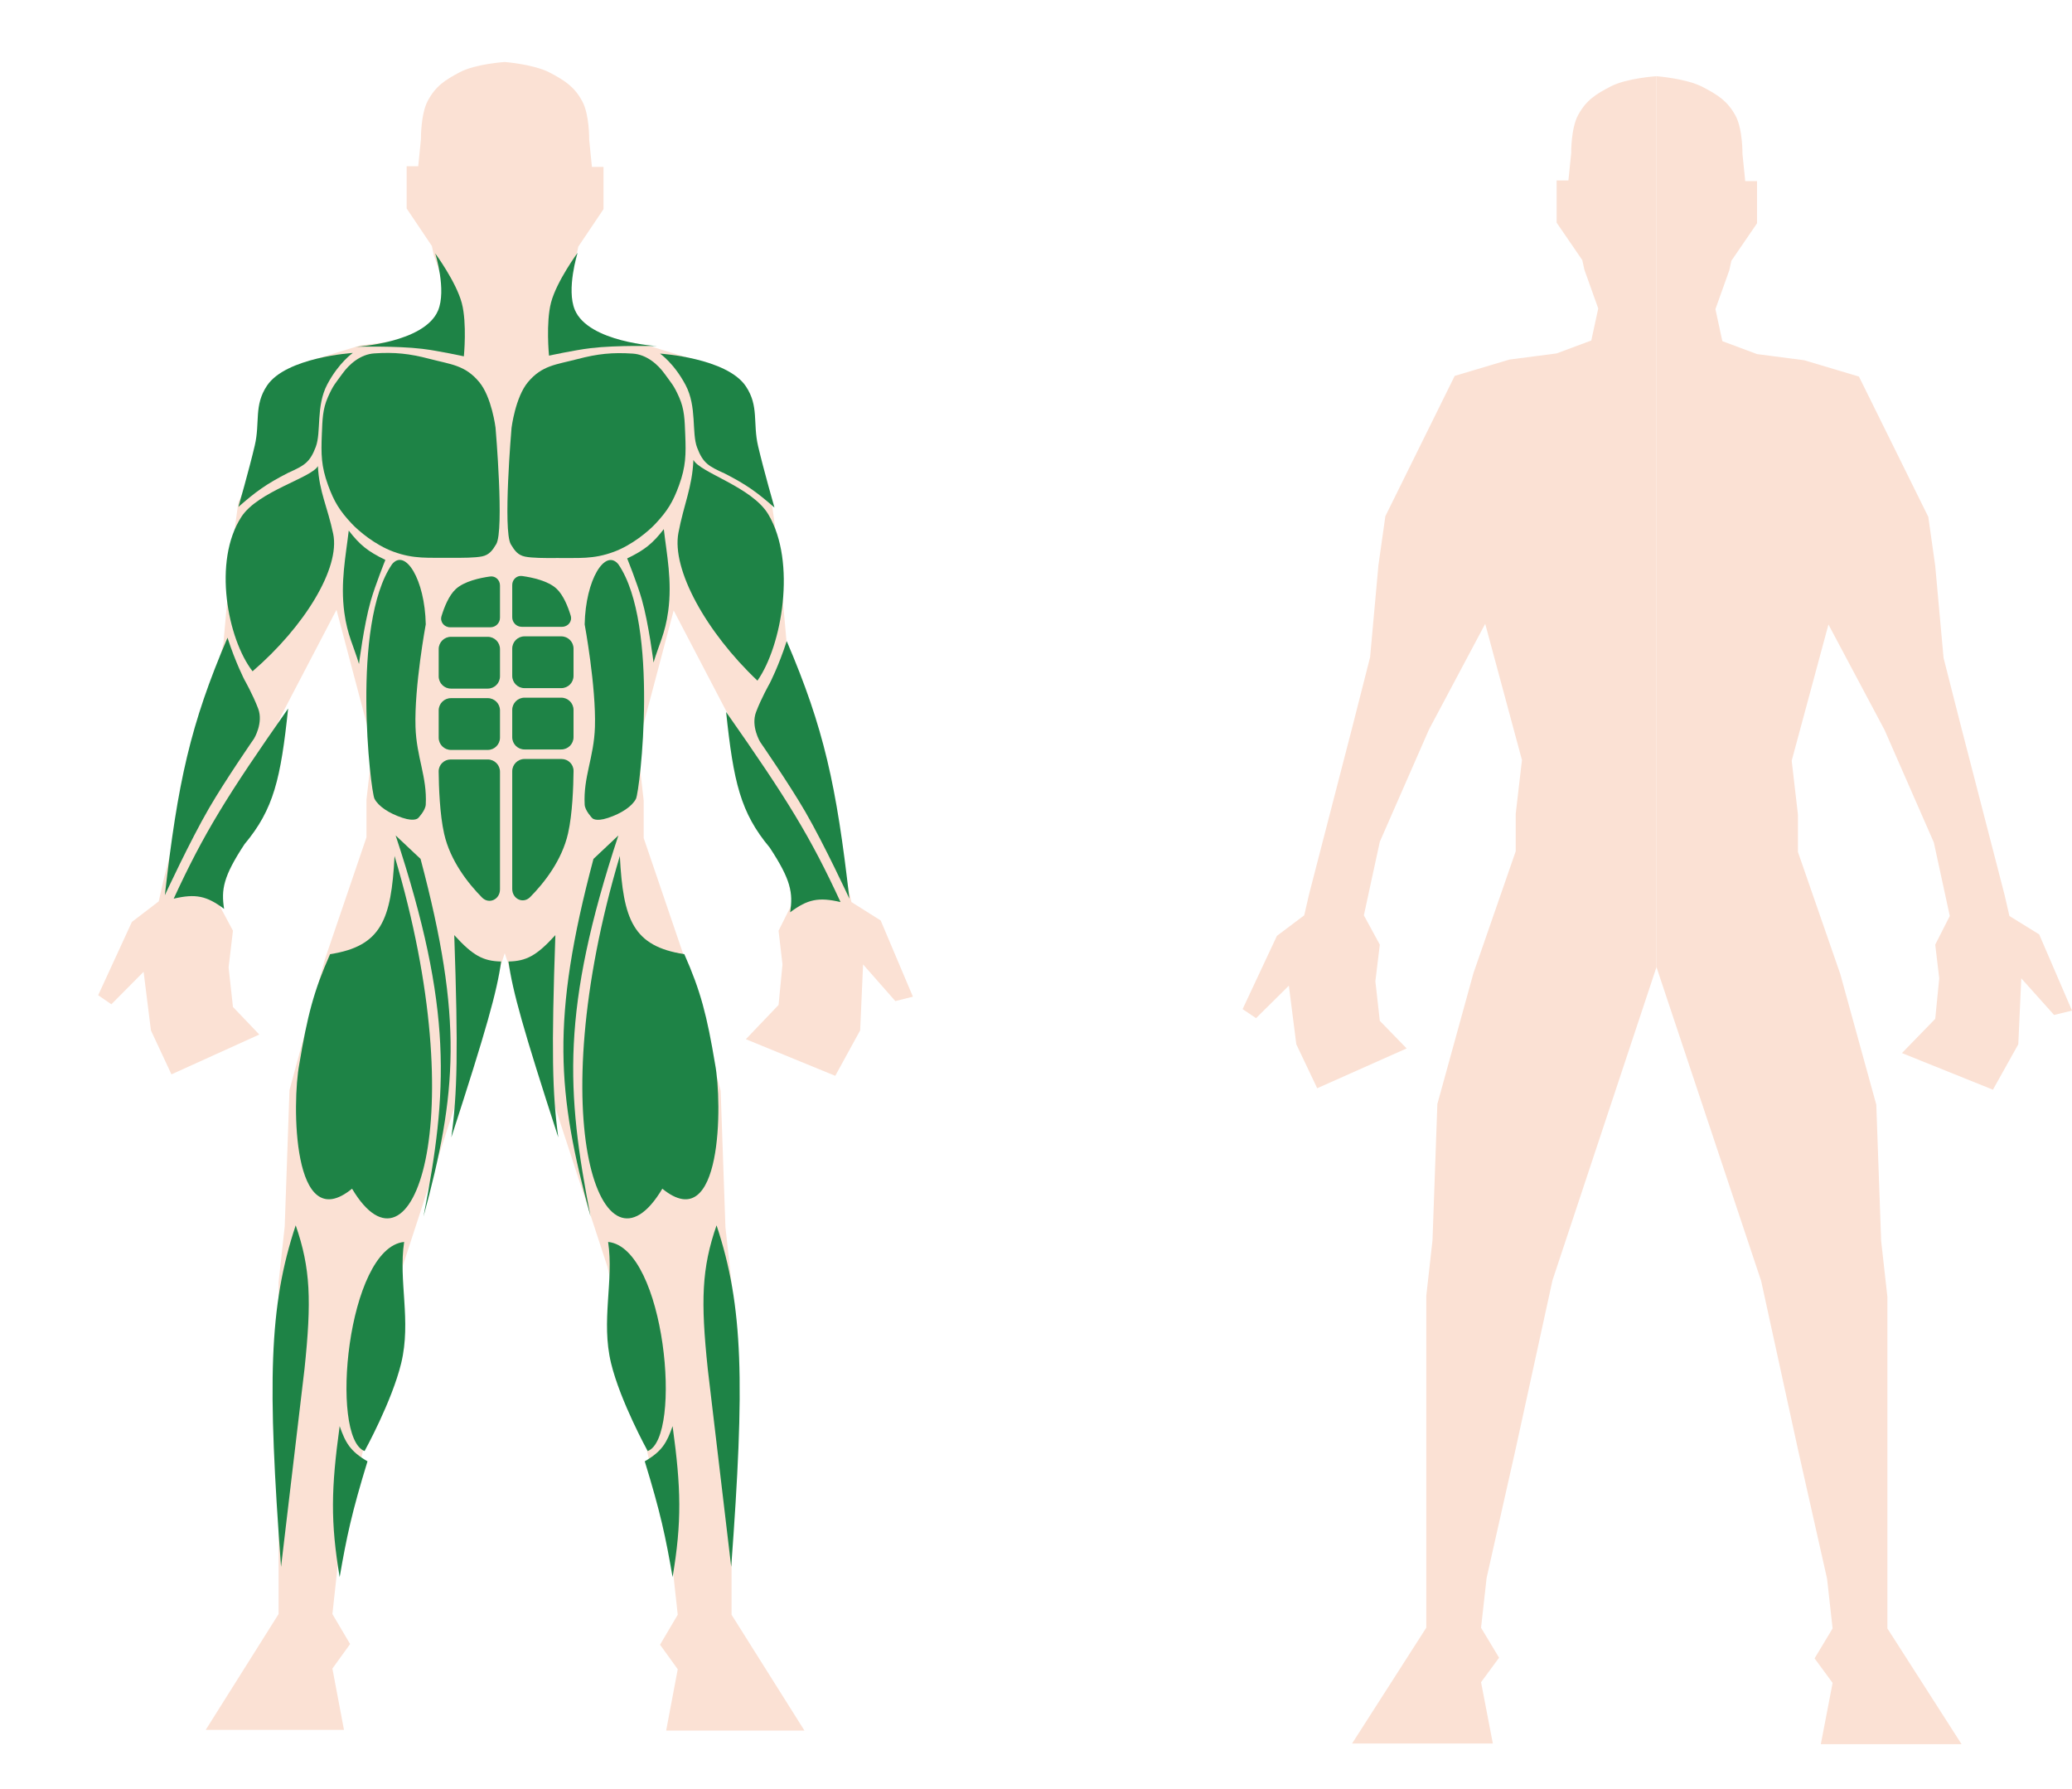
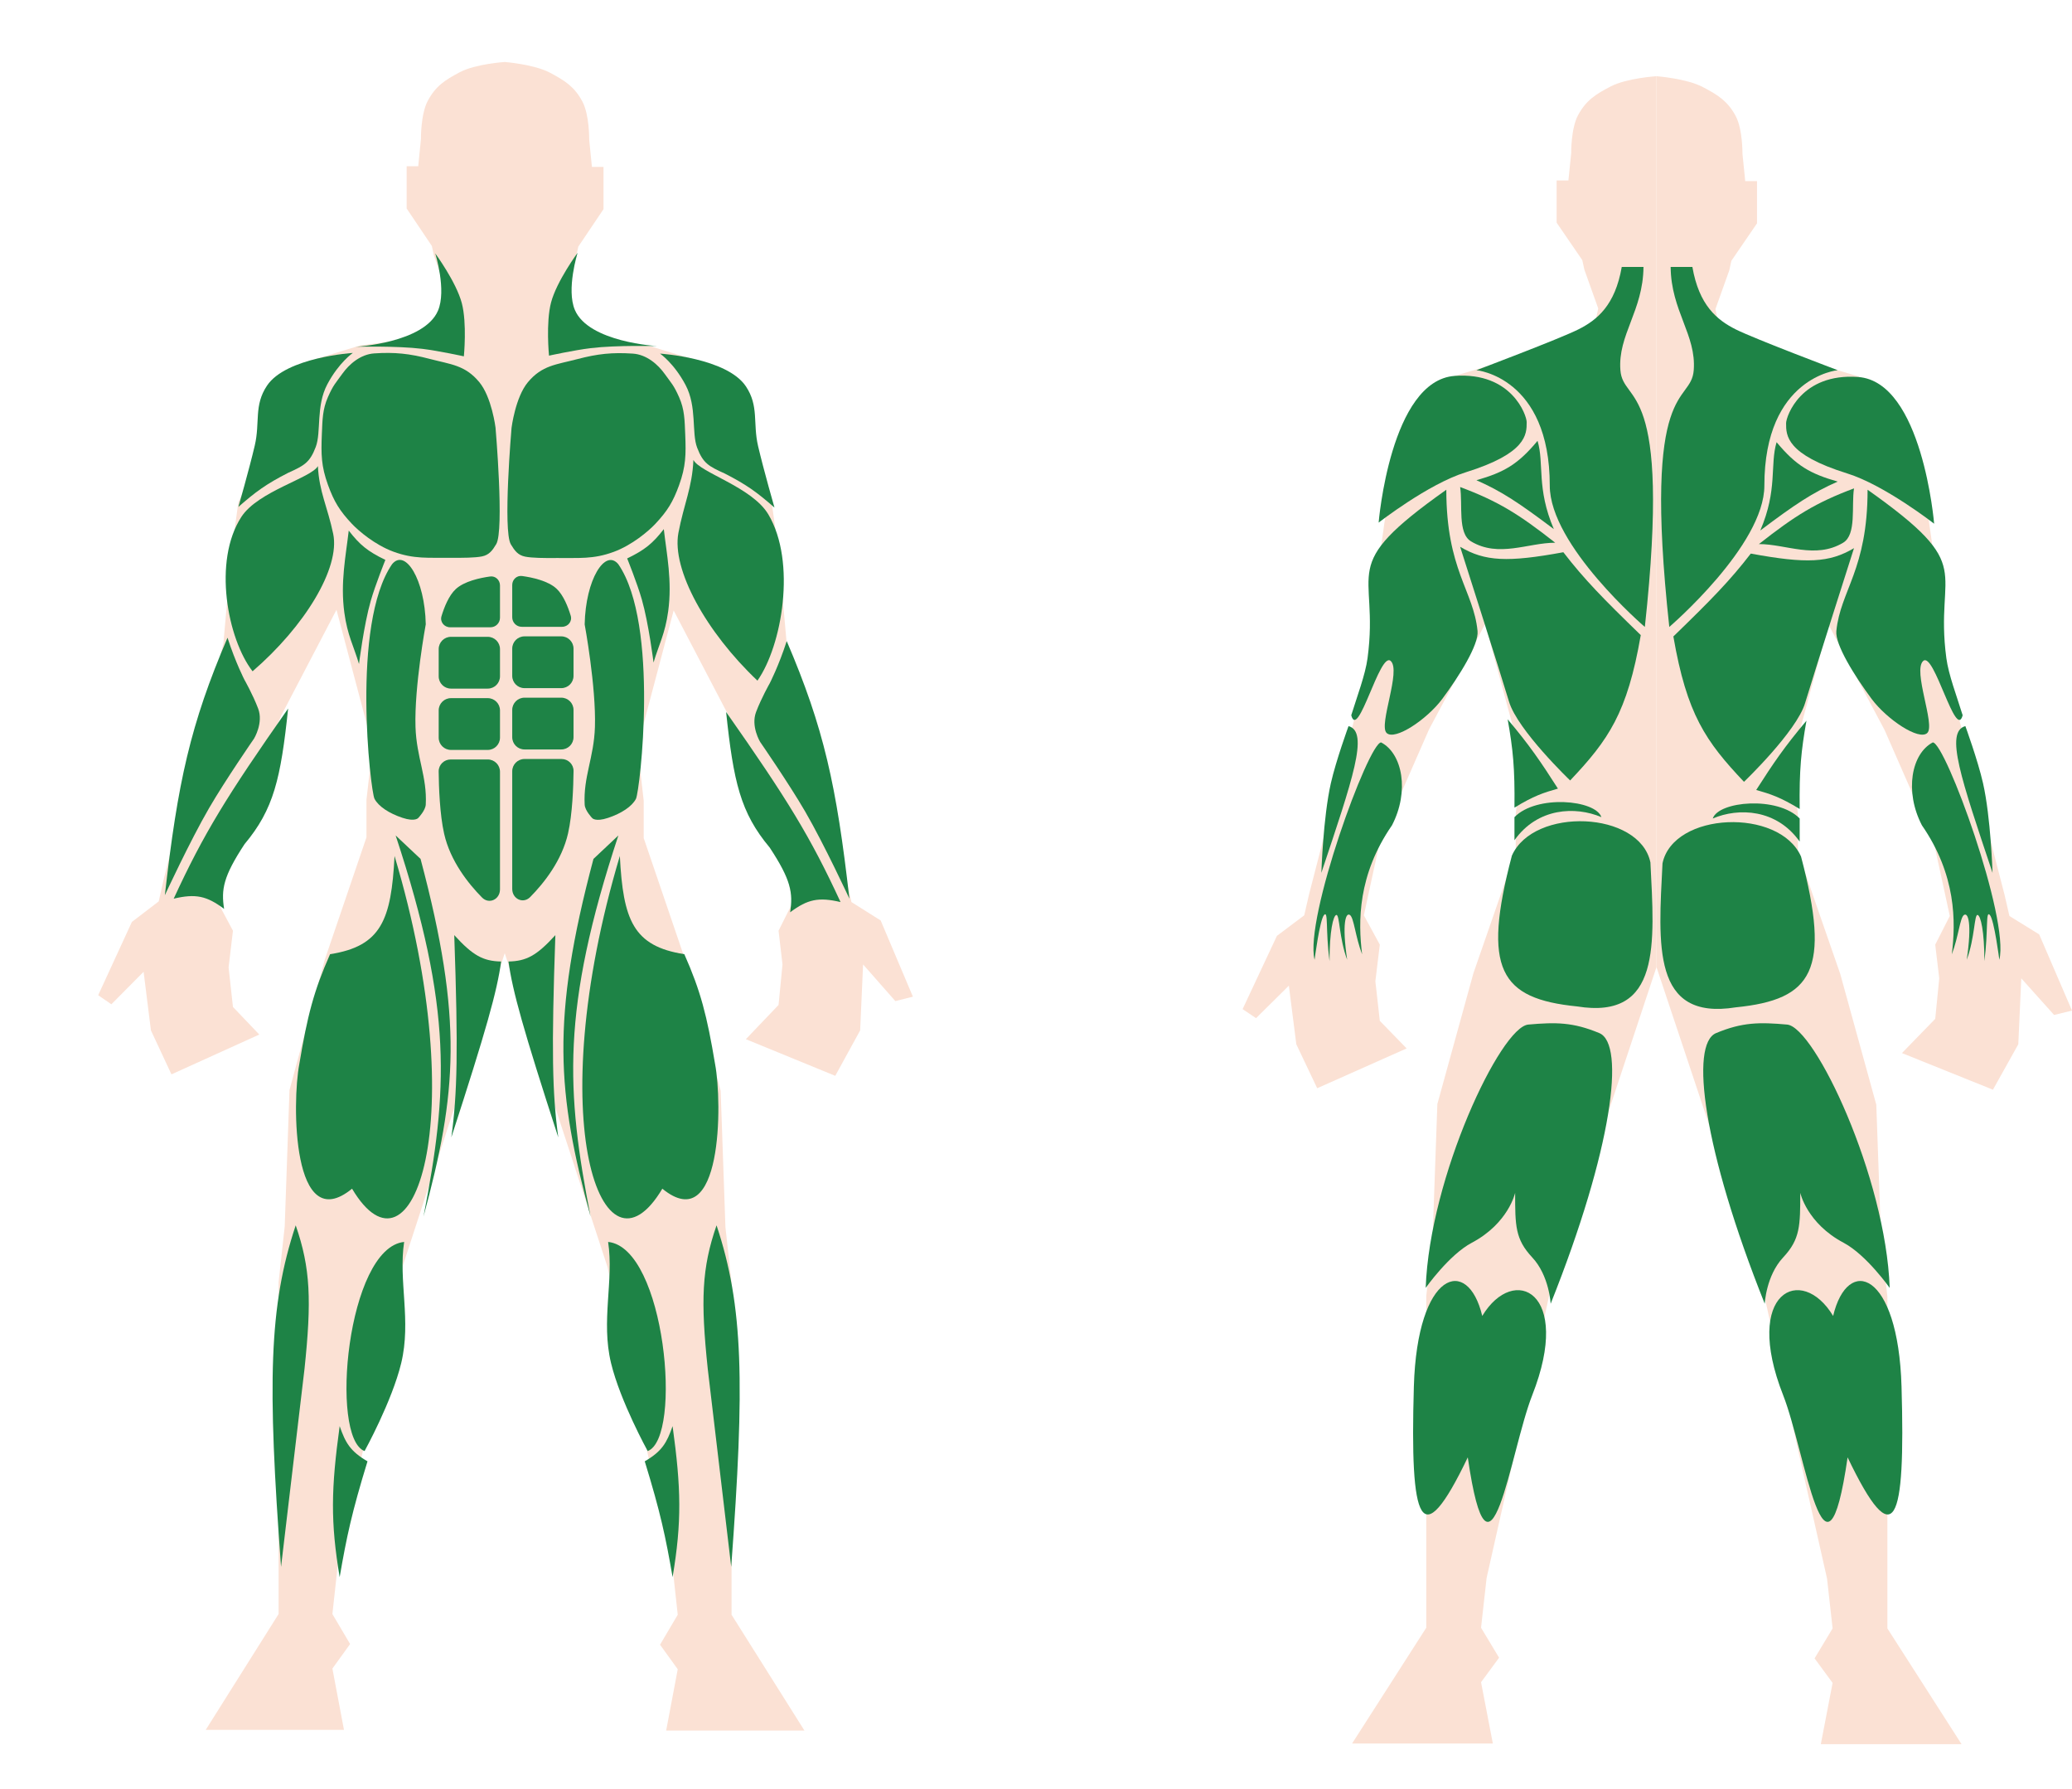
- <svg xmlns="http://www.w3.org/2000/svg" width="707" height="610" viewBox="0 0 707 610" fill="none">
-   <path d="M187.795 24.869C182.288 21.91 172.223 21.15 172.223 21.15V325.156L207.319 432.301L219.637 489.709L229.399 533.869L231.258 550.835L225.215 561.062L231.258 569.429L227.307 590.347H274.488L249.619 550.835V437.647L247.527 418.588L245.9 372.104L233.815 327.48L219.637 285.877V273.093L217.545 254.732L229.863 208.248L248.689 244.273L265.191 282.623L270.537 307.724L265.656 317.5L267 329L265.656 342.82L254.5 354.5L285 367L293.5 351.5L294.5 329L305.5 341.5L311.5 340L300.5 314L290.525 307.724L288.898 300.519L274.256 242.879L268.445 219.637L265.656 188.26L263.332 171.526L240.09 123.647L221.729 118.069L205.924 115.978L194.303 111.562L191.979 100.638L196.627 87.39L197.325 84.136L205.924 71.353V56.943H201.973L201.043 47.646C201.043 47.646 201.156 39.183 198.719 34.63C196.02 29.586 192.835 27.577 187.795 24.869Z" fill="#FBE1D4" />
-   <path d="M156.884 24.636C162.317 21.769 172.223 21.15 172.223 21.15V325.156L137.36 432.069L125.042 489.477L115.28 533.636L113.421 550.603L119.464 560.83L113.421 569.197L117.372 590.114H70.191L95.06 550.603V437.414L97.152 418.356L98.779 371.872L110.864 327.247L125.042 285.644V272.861L127.134 254.5L114.816 208.016L95.99 244.041L79.488 282.39L74.142 307.492L79.488 317.5L78 330L79.488 343.5L88.477 352.913L58.5 366.5L51.5 351.5L49 331.5L38 342.587L33.5 339.5L45 314.5L54.154 307.492L55.781 300.287L70.423 242.646L76.234 219.404L79.023 188.028L81.347 171.294L104.589 123.415L122.95 117.837L138.755 115.745L150.376 111.329L152.7 100.405L148.052 87.157L147.354 83.904L138.755 71.121V56.71H142.706L143.636 47.414C143.636 47.414 143.523 38.95 145.96 34.398C148.66 29.354 151.824 27.307 156.884 24.636Z" fill="#FBE1D4" />
-   <path d="M581.071 29.717C575.464 26.759 565.218 26 565.218 26V329.9L600.945 437.009L613.485 494.397L623.422 538.541L625.315 555.502L619.163 565.725L625.315 574.089L621.293 595H669.322L644.006 555.502V442.353L641.877 423.301L640.221 376.833L627.917 332.224L613.485 290.635V277.856L611.355 259.501L623.895 213.034L643.06 249.046L659.858 287.382L665.3 312.475L660.332 322.247L661.7 333.743L660.332 347.558L648.975 359.235L680.023 371.73L688.676 356.236L689.694 333.743L700.892 346.239L707 344.74L695.802 318.749L685.648 312.475L683.992 305.272L669.086 247.652L663.171 224.418L660.332 193.052L657.966 176.324L634.306 128.462L615.614 122.886L599.525 120.795L587.695 116.38L585.329 105.46L590.061 92.217L590.771 88.964L599.525 76.185V61.78H595.503L594.557 52.487C594.557 52.487 594.671 44.026 592.191 39.476C589.443 34.433 586.201 32.424 581.071 29.717Z" fill="#FBE1D4" />
-   <path d="M549.603 29.485C555.134 26.619 565.218 26 565.218 26V329.9L529.728 436.777L517.188 494.165L507.251 538.309L505.358 555.27L511.51 565.493L505.358 573.857L509.381 594.768H461.351L486.667 555.27V442.12L488.796 423.069L490.453 376.601L502.756 331.991L517.188 290.403V277.624L519.318 259.269L506.778 212.801L487.613 248.814L470.815 287.15L465.373 312.243L470.815 322.247L469.3 334.743L470.815 348.238L479.966 357.648L449.45 371.23L442.324 356.236L439.779 336.243L428.581 347.326L424 344.24L435.707 319.248L445.025 312.243L446.682 305.04L461.587 247.42L467.502 224.186L470.342 192.82L472.708 176.091L496.368 128.229L515.059 122.653L531.148 120.562L542.978 116.148L545.344 105.228L540.612 91.984L539.902 88.732L531.148 75.953V61.548H535.17L536.116 52.254C536.116 52.254 536.002 43.794 538.482 39.243C541.231 34.201 544.452 32.154 549.603 29.485Z" fill="#FBE1D4" />
-   <path d="M219 204.5C221.349 212.711 223 226 223 226C224.833 219.833 226.952 216.21 228 208.5C229.4 198.2 227.5 189.167 226.5 180.5C222.724 185.386 220.01 187.593 214 190.5C214 190.5 217.403 198.918 219 204.5Z" fill="#1E8346" />
-   <path d="M126.497 205C124.147 213.211 122.497 226.5 122.497 226.5C120.663 220.333 118.544 216.71 117.497 209C116.097 198.7 117.997 189.667 118.997 181C122.772 185.886 125.486 188.093 131.497 191C131.497 191 128.094 199.418 126.497 205Z" fill="#1E8346" />
-   <path d="M233.5 325.5C216.017 322.781 212.62 313.792 211.5 292C184.5 382.5 205.5 440 226 405.5C246.502 422.264 246.5 376 244 363C241.24 346.507 239.094 338.087 233.5 325.5Z" fill="#1E8346" />
-   <path d="M112.627 325.5C130.11 322.781 133.507 313.792 134.627 292C161.627 382.5 140.627 440 120.127 405.5C99.625 422.264 99.627 376 102.127 363C104.887 346.507 107.033 338.087 112.627 325.5Z" fill="#1E8346" />
-   <path d="M202.5 293L211 285C191.405 344.305 193.193 372.273 201.5 415C190.076 372.966 187.913 347.823 202.5 293Z" fill="#1E8346" />
-   <path d="M143.5 293L135 285C154.595 344.305 152.807 372.273 144.5 415C155.924 372.966 158.087 347.823 143.5 293Z" fill="#1E8346" />
-   <path d="M189.5 319C183.147 325.977 179.646 327.871 173.5 328C174.891 338.149 178.586 351.321 190.5 388C188.44 372.927 188.135 358.429 189.5 319Z" fill="#1E8346" />
-   <path d="M155 319C161.353 325.977 164.854 327.871 171 328C169.609 338.149 165.914 351.321 154 388C156.06 372.927 156.365 358.429 155 319Z" fill="#1E8346" />
-   <path d="M244.5 418C253.69 445.607 254.159 471.84 249.5 534.5L241.5 467C239.052 443.69 239.422 432.627 244.5 418Z" fill="#1E8346" />
-   <path d="M221 495C233 490.5 227 425.66 207.5 423.66C209.5 437 205 450.5 208.5 465C211.648 478.042 221 495 221 495Z" fill="#1E8346" />
-   <path d="M220 498.5C225.372 515.985 227.11 524.209 229.5 538C232.669 519.143 232.423 507.77 229.5 486.5C227.515 492.179 225.902 495.075 220 498.5Z" fill="#1E8346" />
-   <path d="M100.899 418C91.71 445.607 91.241 471.84 95.899 534.5L103.899 467C106.347 443.69 105.977 432.627 100.899 418Z" fill="#1E8346" />
-   <path d="M124.399 495C112.399 490.5 118.399 425.66 137.899 423.66C135.899 437 140.399 450.5 136.899 465C133.751 478.042 124.399 495 124.399 495Z" fill="#1E8346" />
-   <path d="M125.399 498.5C120.027 515.985 118.289 524.209 115.899 538C112.731 519.143 112.976 507.77 115.899 486.5C117.885 492.179 119.497 495.075 125.399 498.5Z" fill="#1E8346" />
-   <path d="M174.78 221.264C174.78 218.953 176.653 217.08 178.964 217.08H191.514C193.825 217.08 195.698 218.953 195.698 221.264V230.561C195.698 232.871 193.825 234.744 191.514 234.744H178.964C176.653 234.744 174.78 232.871 174.78 230.561V221.264Z" fill="#1E8346" />
-   <path d="M174.78 242.182C174.78 239.871 176.653 237.998 178.964 237.998H191.514C193.825 237.998 195.698 239.871 195.698 242.182V251.478C195.698 253.789 193.825 255.662 191.514 255.662H178.964C176.653 255.662 174.78 253.789 174.78 251.478V242.182Z" fill="#1E8346" />
-   <path d="M174.78 263.099C174.78 260.789 176.653 258.916 178.964 258.916H191.602C193.878 258.916 195.729 260.732 195.706 263.007C195.652 268.313 195.328 277.666 193.838 284.25C191.736 293.54 185.646 301.213 180.91 306.012C178.51 308.444 174.78 306.657 174.78 303.24V263.099Z" fill="#1E8346" />
-   <path d="M174.78 199.557C174.78 197.706 176.32 196.242 178.154 196.496C181.651 196.98 187.002 198.133 189.887 200.811C192.254 203.007 193.83 207.034 194.736 210.029C195.326 211.98 193.814 213.826 191.777 213.826H178.034C176.237 213.826 174.78 212.37 174.78 210.573V199.557Z" fill="#1E8346" />
-   <path d="M170.605 221.424C170.605 219.113 168.732 217.24 166.421 217.24H153.871C151.56 217.24 149.687 219.113 149.687 221.424V230.721C149.687 233.031 151.56 234.904 153.871 234.904H166.421C168.732 234.904 170.605 233.031 170.605 230.721V221.424Z" fill="#1E8346" />
-   <path d="M170.605 242.342C170.605 240.031 168.732 238.158 166.421 238.158H153.871C151.56 238.158 149.687 240.031 149.687 242.342V251.638C149.687 253.949 151.56 255.822 153.871 255.822H166.421C168.732 255.822 170.605 253.949 170.605 251.638V242.342Z" fill="#1E8346" />
-   <path d="M170.605 263.259C170.605 260.949 168.732 259.076 166.421 259.076H153.783C151.507 259.076 149.655 260.891 149.679 263.167C149.733 268.473 150.056 277.826 151.546 284.41C153.649 293.7 159.739 301.372 164.475 306.172C166.875 308.604 170.605 306.817 170.605 303.4V263.259Z" fill="#1E8346" />
-   <path d="M170.605 199.717C170.605 197.866 169.064 196.402 167.231 196.656C163.734 197.14 158.383 198.292 155.497 200.971C153.131 203.167 151.555 207.194 150.649 210.189C150.059 212.139 151.57 213.986 153.608 213.986H167.351C169.148 213.986 170.605 212.529 170.605 210.732V199.717Z" fill="#1E8346" />
-   <path d="M233.919 131.317C229.968 123.88 225.215 120.626 225.215 120.626C225.215 120.626 248.007 122.088 254.5 131.782C259.037 138.556 256.82 144.298 258.684 152.235C260.616 160.466 264.262 173.153 264.262 173.153C258.393 168.009 254.801 165.366 247.295 161.532C241.805 159.054 239.894 158.042 237.87 152.7C235.932 147.587 237.87 138.755 233.919 131.317Z" fill="#1E8346" />
-   <path d="M262.17 175.477C271.829 191.735 266.818 220.334 258.451 232.188C241.019 215.686 229.113 194.293 231.49 181.752C233.341 171.991 236.211 166.25 236.603 156.884C238.778 161.226 256.606 166.114 262.17 175.477Z" fill="#1E8346" />
-   <path d="M82.387 176.284C72.53 191.397 77.643 217.981 86.181 229C103.968 213.66 116.118 193.774 113.692 182.117C111.803 173.043 108.875 167.706 108.474 159C106.255 163.037 88.063 167.58 82.387 176.284Z" fill="#1E8346" />
-   <path d="M111.69 131.085C115.641 123.647 120.394 120.394 120.394 120.394C120.394 120.394 97.601 121.855 91.109 131.55C86.572 138.324 88.789 144.066 86.925 152.003C84.993 160.233 81.347 172.92 81.347 172.92C87.216 167.777 90.807 165.134 98.314 161.299C103.804 158.821 105.714 157.809 107.739 152.468C109.677 147.354 107.739 138.522 111.69 131.085Z" fill="#1E8346" />
-   <path d="M262.635 233.117C262.635 233.117 265.656 227.307 268.445 218.707C281.121 248.305 285.431 267.946 289.828 306.562C289.828 306.562 281.268 288.078 274.721 276.812C269.18 267.278 259.381 253.105 259.381 253.105C259.381 253.105 256.127 247.76 257.987 242.879C259.846 237.998 262.635 233.117 262.635 233.117Z" fill="#1E8346" />
-   <path d="M269.607 311.21C275.557 306.771 279.305 305.959 286.807 307.724C276.513 285.436 268.711 272.743 247.76 242.879C250.28 266.781 252.657 277.214 262.635 289.131C269.907 300.177 270.634 304.585 269.607 311.21Z" fill="#1E8346" />
-   <path d="M83.439 231.955C83.439 231.955 80.417 226.145 77.628 217.545C64.953 247.143 60.643 266.783 56.246 305.4C56.246 305.4 64.806 286.916 71.353 275.65C76.894 266.116 86.693 251.943 86.693 251.943C86.693 251.943 89.947 246.598 88.087 241.717C86.228 236.836 83.439 231.955 83.439 231.955Z" fill="#1E8346" />
-   <path d="M76.466 310.048C70.517 305.609 66.769 304.797 59.267 306.562C69.561 284.273 77.363 271.58 98.314 241.717C95.794 265.619 93.417 276.052 83.439 287.968C76.167 299.015 75.44 303.423 76.466 310.048Z" fill="#1E8346" />
-   <path d="M179.196 189.887C176.734 189.395 175.607 187.856 174.315 185.703C171.526 181.055 174.547 145.96 174.547 145.96C174.547 145.96 175.833 135.525 180.126 130.387C184.979 124.58 189.772 124.407 197.092 122.485C203.909 120.695 208.946 120.161 215.918 120.626C220.671 120.943 224.518 124.345 226.842 127.599C229.166 130.852 229.864 131.317 231.723 135.501C233.582 139.684 233.607 143.23 233.815 148.284C234.093 155.044 234.028 159.122 231.723 165.483C229.655 171.191 227.747 174.308 223.588 178.731C221.264 181.203 215.67 185.953 209.411 188.26C202.402 190.843 197.555 190.279 189.887 190.352C185.708 190.392 181.52 190.352 179.196 189.887Z" fill="#1E8346" />
-   <path d="M164.436 189.814C166.898 189.321 168.025 187.783 169.317 185.63C172.106 180.982 169.085 145.886 169.085 145.886C169.085 145.886 167.8 135.452 163.506 130.314C158.653 124.507 153.86 124.334 146.54 122.412C139.723 120.622 134.687 120.088 127.714 120.553C122.961 120.869 119.114 124.271 116.79 127.525C114.466 130.779 113.769 131.244 111.909 135.427C110.05 139.611 110.026 143.156 109.817 148.211C109.539 154.971 109.604 159.048 111.909 165.41C113.978 171.118 115.885 174.235 120.044 178.658C122.368 181.13 127.962 185.88 134.222 188.187C141.231 190.77 146.077 190.206 153.745 190.279C157.924 190.318 162.112 190.279 164.436 189.814Z" fill="#1E8346" />
-   <path d="M196.163 105.751C193.165 98.731 197.092 86.228 197.092 86.228C197.092 86.228 189.943 95.93 188.028 103.194C186.221 110.045 187.331 121.323 187.331 121.323C187.331 121.323 195.923 119.447 201.508 118.767C210.342 117.691 224.285 118.069 224.285 118.069C224.285 118.069 200.871 116.778 196.163 105.751Z" fill="#1E8346" />
-   <path d="M149.446 105.983C152.443 98.964 148.516 86.46 148.516 86.46C148.516 86.46 155.665 96.163 157.581 103.427C159.387 110.278 158.278 121.556 158.278 121.556C158.278 121.556 149.685 119.679 144.1 118.999C135.267 117.923 121.323 118.302 121.323 118.302C121.323 118.302 144.738 117.01 149.446 105.983Z" fill="#1E8346" />
-   <path d="M207.5 279C212 277.5 215.659 275.112 217 272.5C218.341 269.888 225.054 213.007 211 192.5C206.5 187 199.807 197.664 199.5 213C199.5 213 203.435 234.27 203 248C202.67 258.434 199 265 199.5 274.5C199.606 276.508 202 279 202 279C202 279 203 280.5 207.5 279Z" fill="#1E8346" />
-   <path d="M137.276 278.966C132.776 277.466 129.118 275.078 127.776 272.466C126.435 269.854 119.722 212.973 133.776 192.466C138.276 186.966 144.969 197.63 145.276 212.966C145.276 212.966 141.342 234.236 141.776 247.966C142.107 258.4 145.776 264.966 145.276 274.466C145.171 276.474 142.776 278.966 142.776 278.966C142.776 278.966 141.776 280.466 137.276 278.966Z" fill="#1E8346" />
+ <svg xmlns="http://www.w3.org/2000/svg" width="707" height="610" viewBox="0 0 707 610" fill="none" version="1.1" id="svg434">
+   <style id="style1415">.Class1 {  }
+ </style>
+   <defs id="defs438" />
+   <g id="g1688">
+     <path d="m 187.795,24.869 c -5.507,-2.959 -15.572,-3.719 -15.572,-3.719 V 325.156 l 35.096,107.145 12.318,57.408 9.762,44.16 1.859,16.966 -6.043,10.227 6.043,8.367 -3.951,20.918 h 47.181 L 249.619,550.835 V 437.647 L 247.527,418.588 245.9,372.104 233.815,327.48 219.637,285.877 v -12.784 l -2.092,-18.361 12.318,-46.484 18.826,36.025 16.502,38.35 5.346,25.101 -4.881,9.776 L 267,329 265.656,342.82 254.5,354.5 285,367 l 8.5,-15.5 1,-22.5 11,12.5 6,-1.5 -11,-26 -9.975,-6.276 -1.627,-7.205 -14.642,-57.64 -5.811,-23.242 -2.789,-31.377 -2.324,-16.734 -23.242,-47.879 -18.361,-5.578 -15.805,-2.091 -11.621,-4.416 -2.324,-10.924 4.648,-13.248 0.698,-3.254 8.599,-12.783 V 56.943 h -3.951 l -0.93,-9.297 c 0,0 0.113,-8.463 -2.324,-13.015 -2.699,-5.044 -5.884,-7.054 -10.924,-9.762 z" fill="#fbe1d4" id="path354" />
+     <path d="m 156.884,24.636 c 5.433,-2.867 15.339,-3.486 15.339,-3.486 V 325.156 l -34.863,106.913 -12.318,57.408 -9.762,44.159 -1.859,16.967 6.043,10.227 -6.043,8.367 3.951,20.917 H 70.191 L 95.06,550.603 V 437.414 l 2.092,-19.058 1.627,-46.484 12.085,-44.625 14.178,-41.603 V 272.861 L 127.134,254.5 114.816,208.016 95.99,244.041 79.488,282.39 74.142,307.492 79.488,317.5 78,330 l 1.488,13.5 8.989,9.413 L 58.5,366.5 l -7,-15 -2.5,-20 -11,11.087 -4.5,-3.087 11.5,-25 9.154,-7.008 1.627,-7.205 14.642,-57.641 5.811,-23.242 2.789,-31.376 2.324,-16.734 23.242,-47.879 18.361,-5.578 15.805,-2.092 11.621,-4.416 2.324,-10.924 -4.648,-13.248 -0.698,-3.254 -8.599,-12.783 V 56.71 h 3.951 l 0.93,-9.297 c 0,0 -0.113,-8.463 2.324,-13.015 2.7,-5.044 5.864,-7.091 10.924,-9.762 z" fill="#fbe1d4" id="path356" />
+   </g>
+   <g id="g1684">
+     <path d="M 581.071,29.717 C 575.464,26.759 565.218,26 565.218,26 v 303.9 l 35.727,107.109 12.54,57.388 9.937,44.144 1.893,16.961 -6.152,10.223 6.152,8.364 -4.022,20.911 h 48.029 L 644.006,555.502 V 442.353 l -2.129,-19.052 -1.656,-46.468 -12.304,-44.609 -14.432,-41.589 v -12.779 l -2.13,-18.355 12.54,-46.467 19.165,36.012 16.798,38.336 5.442,25.093 -4.968,9.772 1.368,11.496 -1.368,13.815 -11.357,11.677 31.048,12.495 8.653,-15.494 1.018,-22.493 11.198,12.496 6.108,-1.499 -11.198,-25.991 -10.154,-6.274 -1.656,-7.203 -14.906,-57.62 -5.915,-23.234 -2.839,-31.366 -2.366,-16.728 -23.66,-47.862 -18.692,-5.576 -16.089,-2.091 -11.83,-4.415 -2.366,-10.92 4.732,-13.243 0.71,-3.253 8.754,-12.779 V 61.78 h -4.022 l -0.946,-9.294 c 0,0 0.114,-8.46 -2.366,-13.011 -2.748,-5.042 -5.99,-7.051 -11.12,-9.758 z" fill="#FBE1D4" id="path358" style="fill:#fbe1d4;fill-opacity:1" />
+     <path d="M 549.603,29.485 C 555.134,26.619 565.218,26 565.218,26 v 303.9 l -35.49,106.877 -12.54,57.388 -9.937,44.144 -1.893,16.961 6.152,10.223 -6.152,8.364 4.023,20.911 h -48.03 L 486.667,555.27 V 442.12 l 2.129,-19.051 1.657,-46.468 12.303,-44.61 14.432,-41.588 v -12.779 l 2.13,-18.355 -12.54,-46.468 -19.165,36.013 -16.798,38.336 -5.442,25.093 5.442,10.004 -1.515,12.496 1.515,13.495 9.151,9.41 -30.516,13.582 -7.126,-14.994 -2.545,-19.993 -11.198,11.083 -4.581,-3.086 11.707,-24.992 9.318,-7.005 1.657,-7.203 14.905,-57.62 5.915,-23.234 2.84,-31.366 2.366,-16.729 23.66,-47.862 18.691,-5.576 16.089,-2.091 11.83,-4.414 2.366,-10.92 -4.732,-13.243 -0.71,-3.253 -8.754,-12.779 V 61.548 h 4.022 l 0.946,-9.294 c 0,0 -0.114,-8.46 2.366,-13.011 2.749,-5.042 5.97,-7.089 11.121,-9.758 z" fill="#fbe1d4" id="path360" />
+   </g>
+   <g id="g1535">
+     <path d="m 219,204.5 c 2.349,8.211 4,21.5 4,21.5 1.833,-6.167 3.952,-9.79 5,-17.5 1.4,-10.3 -0.5,-19.333 -1.5,-28 -3.776,4.886 -6.49,7.093 -12.5,10 0,0 3.403,8.418 5,14 z" fill="#1e8346" id="path362" />
+     <path d="m 126.497,205 c -2.35,8.211 -4,21.5 -4,21.5 -1.834,-6.167 -3.953,-9.79 -5,-17.5 -1.4,-10.3 0.5,-19.333 1.5,-28 3.775,4.886 6.489,7.093 12.5,10 0,0 -3.403,8.418 -5,14 z" fill="#1e8346" id="path364" />
+   </g>
+   <g id="g1495">
+     <g id="g1468">
+       <g id="g1474">
+         <path d="m 233.5,325.5 c -17.483,-2.719 -20.88,-11.708 -22,-33.5 -27,90.5 -6,148 14.5,113.5 20.502,16.764 20.5,-29.5 18,-42.5 -2.76,-16.493 -4.906,-24.913 -10.5,-37.5 z" fill="#1e8346" id="path366" />
+       </g>
+     </g>
+     <g id="g1485">
+       <g id="g1479">
+         <g id="g1465">
+           <g id="g1471">
+             <path d="m 112.627,325.5 c 17.483,-2.719 20.88,-11.708 22,-33.5 27,90.5 6,148 -14.5,113.5 -20.502,16.764 -20.5,-29.5 -18,-42.5 2.76,-16.493 4.906,-24.913 10.5,-37.5 z" fill="#1e8346" id="path368" />
+           </g>
+         </g>
+       </g>
+     </g>
+   </g>
+   <g id="g1555">
+     <path d="m 202.5,293 8.5,-8 c -19.595,59.305 -17.807,87.273 -9.5,130 -11.424,-42.034 -13.587,-67.177 1,-122 z" fill="#1e8346" id="path370" />
+     <path d="m 143.5,293 -8.5,-8 c 19.595,59.305 17.807,87.273 9.5,130 11.424,-42.034 13.587,-67.177 -1,-122 z" fill="#1e8346" id="path372" />
+   </g>
+   <g id="g1559">
+     <path d="m 189.5,319 c -6.353,6.977 -9.854,8.871 -16,9 1.391,10.149 5.086,23.321 17,60 -2.06,-15.073 -2.365,-29.571 -1,-69 z" fill="#1e8346" id="path374" />
+     <path d="m 155,319 c 6.353,6.977 9.854,8.871 16,9 -1.391,10.149 -5.086,23.321 -17,60 2.06,-15.073 2.365,-29.571 1,-69 z" fill="#1e8346" id="path376" />
+   </g>
+   <g id="g1567" style="fill:#1e8346;fill-opacity:1">
+     <path d="m 244.5,418 c 9.19,27.607 9.659,53.84 5,116.5 l -8,-67.5 c -2.448,-23.31 -2.078,-34.373 3,-49 z" fill="#1e8346" id="path378" style="fill:#1e8346;fill-opacity:1" />
+     <g id="g1562" style="fill:#1e8346;fill-opacity:1">
+       <path d="m 100.899,418 c -9.189,27.607 -9.658,53.84 -5,116.5 L 103.899,467 c 2.448,-23.31 2.078,-34.373 -3,-49 z" fill="#1e8346" id="path384" style="fill:#1e8346;fill-opacity:1" />
+     </g>
+   </g>
+   <g id="g1571" style="fill:#1e8346;fill-opacity:1">
+     <path d="m 221,495 c 12,-4.5 6,-69.34 -13.5,-71.34 2,13.34 -2.5,26.84 1,41.34 3.148,13.042 12.5,30 12.5,30 z" fill="#1e8346" id="path380" style="fill:#1e8346;fill-opacity:1" />
+     <path d="m 124.399,495 c -12,-4.5 -6,-69.34 13.5,-71.34 -2,13.34 2.5,26.84 -1,41.34 -3.148,13.042 -12.5,30 -12.5,30 z" fill="#1e8346" id="path386" style="fill:#1e8346;fill-opacity:1" />
+   </g>
+   <g id="g1575" style="fill:#1e8346;fill-opacity:1">
+     <path d="m 220,498.5 c 5.372,17.485 7.11,25.709 9.5,39.5 3.169,-18.857 2.923,-30.23 0,-51.5 -1.985,5.679 -3.598,8.575 -9.5,12 z" fill="#1E8346" id="path382" style="fill:#1e8346;fill-opacity:1" />
+     <path d="m 125.399,498.5 c -5.372,17.485 -7.11,25.709 -9.5,39.5 -3.168,-18.857 -2.923,-30.23 0,-51.5 1.986,5.679 3.598,8.575 9.5,12 z" fill="#1E8346" id="path388" style="fill:#1e8346;fill-opacity:1" />
+   </g>
+   <g id="g1523">
+     <path d="m 174.78,221.264 c 0,-2.311 1.873,-4.184 4.184,-4.184 h 12.55 c 2.311,0 4.184,1.873 4.184,4.184 v 9.297 c 0,2.31 -1.873,4.183 -4.184,4.183 h -12.55 c -2.311,0 -4.184,-1.873 -4.184,-4.183 z" fill="#1e8346" id="path390" />
+     <path d="m 174.78,242.182 c 0,-2.311 1.873,-4.184 4.184,-4.184 h 12.55 c 2.311,0 4.184,1.873 4.184,4.184 v 9.296 c 0,2.311 -1.873,4.184 -4.184,4.184 h -12.55 c -2.311,0 -4.184,-1.873 -4.184,-4.184 z" fill="#1e8346" id="path392" />
+     <path d="m 174.78,263.099 c 0,-2.31 1.873,-4.183 4.184,-4.183 h 12.638 c 2.276,0 4.127,1.816 4.104,4.091 -0.054,5.306 -0.378,14.659 -1.868,21.243 -2.102,9.29 -8.192,16.963 -12.928,21.762 -2.4,2.432 -6.13,0.645 -6.13,-2.772 z" fill="#1e8346" id="path394" />
+     <path d="m 174.78,199.557 c 0,-1.851 1.54,-3.315 3.374,-3.061 3.497,0.484 8.848,1.637 11.733,4.315 2.367,2.196 3.943,6.223 4.849,9.218 0.59,1.951 -0.922,3.797 -2.959,3.797 h -13.743 c -1.797,0 -3.254,-1.456 -3.254,-3.253 z" fill="#1e8346" id="path396" />
+     <path d="m 170.605,221.424 c 0,-2.311 -1.873,-4.184 -4.184,-4.184 h -12.55 c -2.311,0 -4.184,1.873 -4.184,4.184 v 9.297 c 0,2.31 1.873,4.183 4.184,4.183 h 12.55 c 2.311,0 4.184,-1.873 4.184,-4.183 z" fill="#1e8346" id="path398" />
+     <path d="m 170.605,242.342 c 0,-2.311 -1.873,-4.184 -4.184,-4.184 h -12.55 c -2.311,0 -4.184,1.873 -4.184,4.184 v 9.296 c 0,2.311 1.873,4.184 4.184,4.184 h 12.55 c 2.311,0 4.184,-1.873 4.184,-4.184 z" fill="#1e8346" id="path400" />
+     <path d="m 170.605,263.259 c 0,-2.31 -1.873,-4.183 -4.184,-4.183 h -12.638 c -2.276,0 -4.128,1.815 -4.104,4.091 0.054,5.306 0.377,14.659 1.867,21.243 2.103,9.29 8.193,16.962 12.929,21.762 2.4,2.432 6.13,0.645 6.13,-2.772 z" fill="#1e8346" id="path402" />
+     <path d="m 170.605,199.717 c 0,-1.851 -1.541,-3.315 -3.374,-3.061 -3.497,0.484 -8.848,1.636 -11.734,4.315 -2.366,2.196 -3.942,6.223 -4.848,9.218 -0.59,1.95 0.921,3.797 2.959,3.797 h 13.743 c 1.797,0 3.254,-1.457 3.254,-3.254 z" fill="#1e8346" id="path404" />
+   </g>
+   <g id="g1539">
+     <path d="m 262.17,175.477 c 9.659,16.258 4.648,44.857 -3.719,56.711 -17.432,-16.502 -29.338,-37.895 -26.961,-50.436 1.851,-9.761 4.721,-15.502 5.113,-24.868 2.175,4.342 20.003,9.23 25.567,18.593 z" fill="#1e8346" id="path408" />
+     <path d="m 82.387,176.284 c -9.857,15.113 -4.743,41.697 3.795,52.716 17.787,-15.34 29.937,-35.226 27.511,-46.883 -1.889,-9.074 -4.817,-14.411 -5.218,-23.117 -2.219,4.037 -20.411,8.58 -26.087,17.284 z" fill="#1e8346" id="path410" />
+   </g>
+   <g id="g1543">
+     <path d="m 233.919,131.317 c -3.951,-7.437 -8.704,-10.691 -8.704,-10.691 0,0 22.792,1.462 29.285,11.156 4.537,6.774 2.32,12.516 4.184,20.453 1.932,8.231 5.578,20.918 5.578,20.918 -5.869,-5.144 -9.461,-7.787 -16.967,-11.621 -5.49,-2.478 -7.401,-3.49 -9.425,-8.832 -1.938,-5.113 0,-13.945 -3.951,-21.383 z" fill="#1e8346" id="path406" />
+     <path d="m 111.69,131.085 c 3.951,-7.438 8.704,-10.691 8.704,-10.691 0,0 -22.793,1.461 -29.285,11.156 -4.537,6.774 -2.32,12.516 -4.184,20.453 -1.933,8.23 -5.578,20.917 -5.578,20.917 5.869,-5.143 9.46,-7.786 16.967,-11.621 5.49,-2.478 7.4,-3.49 9.425,-8.831 1.938,-5.114 0,-13.946 3.951,-21.383 z" fill="#1e8346" id="path412" />
+   </g>
+   <g id="g1527">
+     <path d="m 262.635,233.117 c 0,0 3.021,-5.81 5.81,-14.41 12.676,29.598 16.986,49.239 21.383,87.855 0,0 -8.56,-18.484 -15.107,-29.75 -5.541,-9.534 -15.34,-23.707 -15.34,-23.707 0,0 -3.254,-5.345 -1.394,-10.226 1.859,-4.881 4.648,-9.762 4.648,-9.762 z" fill="#1e8346" id="path414" />
+     <path d="m 83.439,231.955 c 0,0 -3.021,-5.81 -5.811,-14.41 -12.676,29.598 -16.985,49.238 -21.383,87.855 0,0 8.56,-18.484 15.107,-29.75 5.541,-9.534 15.34,-23.707 15.34,-23.707 0,0 3.254,-5.345 1.395,-10.226 -1.859,-4.881 -4.648,-9.762 -4.648,-9.762 z" fill="#1e8346" id="path418" />
+   </g>
+   <g id="g1531">
+     <path d="m 269.607,311.21 c 5.95,-4.439 9.698,-5.251 17.2,-3.486 -10.294,-22.288 -18.096,-34.981 -39.047,-64.845 2.52,23.902 4.897,34.335 14.875,46.252 7.272,11.046 7.999,15.454 6.972,22.079 z" fill="#1e8346" id="path416" />
+     <path d="m 76.466,310.048 c -5.949,-4.439 -9.698,-5.251 -17.199,-3.486 10.294,-22.289 18.096,-34.982 39.047,-64.845 -2.52,23.902 -4.897,34.335 -14.875,46.251 -7.272,11.047 -7.999,15.455 -6.973,22.08 z" fill="#1e8346" id="path420" />
+   </g>
+   <g id="g1547">
+     <path d="m 179.196,189.887 c -2.462,-0.492 -3.589,-2.031 -4.881,-4.184 -2.789,-4.648 0.232,-39.743 0.232,-39.743 0,0 1.286,-10.435 5.579,-15.573 4.853,-5.807 9.646,-5.98 16.966,-7.902 6.817,-1.79 11.854,-2.324 18.826,-1.859 4.753,0.317 8.6,3.719 10.924,6.973 2.324,3.253 3.022,3.718 4.881,7.902 1.859,4.183 1.884,7.729 2.092,12.783 0.278,6.76 0.213,10.838 -2.092,17.199 -2.068,5.708 -3.976,8.825 -8.135,13.248 -2.324,2.472 -7.918,7.222 -14.177,9.529 -7.009,2.583 -11.856,2.019 -19.524,2.092 -4.179,0.04 -8.367,0 -10.691,-0.465 z" fill="#1E8346" id="path422" style="fill:#1e8346;fill-opacity:1" />
+     <path d="m 164.436,189.814 c 2.462,-0.493 3.589,-2.031 4.881,-4.184 2.789,-4.648 -0.232,-39.744 -0.232,-39.744 0,0 -1.285,-10.434 -5.579,-15.572 -4.853,-5.807 -9.646,-5.98 -16.966,-7.902 -6.817,-1.79 -11.853,-2.324 -18.826,-1.859 -4.753,0.316 -8.6,3.718 -10.924,6.972 -2.324,3.254 -3.021,3.719 -4.881,7.902 -1.859,4.184 -1.883,7.729 -2.092,12.784 -0.278,6.76 -0.213,10.837 2.092,17.199 2.069,5.708 3.976,8.825 8.135,13.248 2.324,2.472 7.918,7.222 14.178,9.529 7.009,2.583 11.855,2.019 19.523,2.092 4.179,0.039 8.367,0 10.691,-0.465 z" fill="#1e8346" id="path424" />
+   </g>
+   <g id="g1551">
+     <path d="m 196.163,105.751 c -2.998,-7.02 0.929,-19.523 0.929,-19.523 0,0 -7.149,9.703 -9.064,16.966 -1.807,6.851 -0.697,18.129 -0.697,18.129 0,0 8.592,-1.876 14.177,-2.556 8.834,-1.076 22.777,-0.698 22.777,-0.698 0,0 -23.414,-1.291 -28.122,-12.318 z" fill="#1e8346" id="path426" />
+     <path d="m 149.446,105.983 c 2.997,-7.019 -0.93,-19.523 -0.93,-19.523 0,0 7.149,9.703 9.065,16.967 1.806,6.851 0.697,18.129 0.697,18.129 0,0 -8.593,-1.877 -14.178,-2.557 -8.833,-1.076 -22.777,-0.697 -22.777,-0.697 0,0 23.415,-1.292 28.123,-12.319 z" fill="#1e8346" id="path428" />
+   </g>
+   <g id="g1513">
+     <path d="m 207.5,279 c 4.5,-1.5 8.159,-3.888 9.5,-6.5 1.341,-2.612 8.054,-59.493 -6,-80 -4.5,-5.5 -11.193,5.164 -11.5,20.5 0,0 3.935,21.27 3.5,35 -0.33,10.434 -4,17 -3.5,26.5 0.106,2.008 2.5,4.5 2.5,4.5 0,0 1,1.5 5.5,0 z" fill="#1e8346" id="path430" />
+     <path d="m 137.276,278.966 c -4.5,-1.5 -8.158,-3.888 -9.5,-6.5 -1.341,-2.612 -8.054,-59.493 6,-80 4.5,-5.5 11.193,5.164 11.5,20.5 0,0 -3.934,21.27 -3.5,35 0.331,10.434 4,17 3.5,26.5 -0.105,2.008 -2.5,4.5 -2.5,4.5 0,0 -1,1.5 -5.5,0 z" fill="#1e8346" id="path432" />
+   </g>
+   <g id="g1636">
+     <path d="m 608.44,428.946 c -5.835,6.238 -6.283,15.804 -6.283,15.804 -21.095,-52.818 -25.583,-88.585 -16.607,-92.328 8.977,-3.743 14.812,-3.743 24.237,-2.911 9.425,0.831 33.661,51.986 35.008,89.832 0,0 -7.958,-11.284 -15.709,-15.388 -12.567,-6.654 -14.811,-17.051 -14.811,-17.051 v 0 c 0,11.229 0,15.804 -5.835,22.042 z" fill="#1e8346" id="path1326" />
+     <path d="m 522.824,428.946 c 5.835,6.238 6.283,15.804 6.283,15.804 21.095,-52.818 25.582,-88.585 16.607,-92.328 -8.976,-3.743 -14.811,-3.743 -24.236,-2.911 -9.425,0.831 -33.662,51.986 -35.008,89.832 0,0 7.958,-11.284 15.709,-15.388 12.567,-6.654 14.811,-17.051 14.811,-17.051 v 0 c 0,11.229 0,15.804 5.835,22.042 z" fill="#1e8346" id="path1330" />
+   </g>
+   <g id="g1632">
+     <path d="m 648.834,473.031 c 1.347,46.58 -2.258,57.796 -18.402,24.121 -7.54,52.007 -14.419,-1.97 -21.992,-21.21 -13.914,-35.351 6.284,-44.917 17.055,-27.033 4.937,-20.795 22.198,-15.374 23.339,24.122 z" fill="#1e8346" id="path1328" />
+     <path d="m 482.43,473.031 c -1.347,46.58 2.259,57.796 18.402,24.121 7.54,52.007 14.42,-1.97 21.992,-21.21 13.914,-35.351 -6.284,-44.917 -17.055,-27.033 -4.937,-20.795 -22.197,-15.374 -23.339,24.122 z" fill="#1e8346" id="path1332" />
+   </g>
+   <g id="g1640">
+     <path d="m 614.542,292.19 c -7.415,-16.683 -43.562,-15.293 -47.269,2.317 -1.391,27.806 -3.708,53.758 25.025,49.124 26.311,-2.644 32.48,-12.622 22.244,-51.441 z" fill="#1e8346" id="path1336" />
+     <path d="m 515.88,291.88 c 7.415,-16.683 43.562,-15.293 47.27,2.317 1.39,27.806 3.707,53.758 -25.025,49.124 -26.311,-2.644 -32.481,-12.622 -22.244,-51.441 z" fill="#1e8346" id="path1338" />
+   </g>
+   <g id="g1660">
+     <path d="m 577.468,91.063 h -7.415 c 0.132,15.006 8.805,23.171 7.878,35.22 -0.926,12.049 -17.61,2.317 -8.341,87.588 0,0 32.44,-27.782 32.44,-48.196 0,-37.074 25.025,-39.391 25.025,-39.391 0,0 -28.269,-10.659 -34.757,-13.903 -6.488,-3.244 -12.562,-8.268 -14.83,-21.318 z" fill="#1e8346" id="path1334" />
+     <path d="m 553.37,91.063 h 7.415 c -0.132,15.006 -8.805,23.171 -7.879,35.22 0.927,12.049 17.611,2.317 8.342,87.588 0,0 -32.44,-27.782 -32.44,-48.196 0,-37.074 -25.025,-39.391 -25.025,-39.391 0,0 28.269,-10.659 34.757,-13.903 6.488,-3.244 12.562,-8.268 14.83,-21.318 z" fill="#1e8346" id="path1340" />
+   </g>
+   <g id="g1680">
+     <path d="m 600.639,180.968 c 6.005,-14.003 3.232,-22.364 5.562,-30.123 6.679,8.02 11.373,10.72 20.854,13.439 -8.585,3.768 -14.598,7.785 -26.416,16.683 z" fill="#1e8346" id="path1342" />
+     <path d="m 530.198,180.504 c -6.005,-14.003 -3.232,-22.364 -5.561,-30.123 -6.679,8.02 -11.374,10.72 -20.854,13.439 8.584,3.768 14.597,7.785 26.415,16.683 z" fill="#1e8346" id="path1352" />
+   </g>
+   <g id="g1656">
+     <path d="m 600.176,185.602 c 12.329,-9.703 19.393,-14.116 32.44,-19 -0.927,6.025 0.927,15.757 -3.708,18.537 -9.466,5.68 -19.463,0.463 -28.732,0.463 z" fill="#1e8346" id="path1344" />
+     <path d="m 530.662,185.139 c -12.329,-9.703 -19.393,-14.116 -32.44,-19 0.927,6.025 -0.927,15.757 3.707,18.537 9.466,5.68 19.464,0.463 28.733,0.463 z" fill="#1e8346" id="path1354" />
+   </g>
+   <g id="g1652">
+     <path d="m 597.395,188.846 c 19.015,3.503 26.79,3.147 35.221,-1.854 0,0 -13.764,43.099 -16.683,52.831 -2.92,9.732 -20.855,26.879 -20.855,26.879 -13.1,-13.847 -19.5,-23.024 -24.098,-49.587 12.822,-12.433 19.264,-18.989 26.415,-28.269 z" fill="#1e8346" id="path1346" />
+     <path d="m 533.442,188.383 c -19.015,3.502 -26.789,3.146 -35.22,-1.854 0,0 13.764,43.099 16.683,52.831 2.92,9.732 20.854,26.878 20.854,26.878 13.1,-13.847 19.5,-23.024 24.098,-49.586 -12.822,-12.434 -19.264,-18.989 -26.416,-28.269 z" fill="#1e8346" id="path1356" />
+   </g>
+   <g id="g1648">
+     <path d="m 614.079,275.97 c -6.639,-4.045 -9.872,-5.076 -14.83,-6.488 5.902,-9.225 9.67,-14.76 17.147,-23.634 -1.82,10.274 -2.472,16.633 -2.317,30.122 z" fill="#1e8346" id="path1348" />
+     <path d="m 516.759,275.507 c 6.639,-4.045 9.871,-5.077 14.83,-6.488 -5.902,-9.225 -9.669,-14.761 -17.147,-23.635 1.82,10.274 2.472,16.633 2.317,30.123 z" fill="#1e8346" id="path1358" />
+   </g>
+   <g id="g1644">
+     <path d="m 614.079,279.214 c -7.562,-7.745 -27.704,-5.916 -29.66,0 8.85,-3.768 21.782,-3.244 29.66,7.879 z" fill="#1e8346" id="path1350" />
+     <path d="m 516.759,278.751 c 7.562,-7.746 27.703,-5.916 29.659,0 -8.85,-3.769 -21.781,-3.244 -29.659,7.878 z" fill="#1e8346" id="path1360" />
+   </g>
+   <g id="g1664">
+     <path d="m 634.006,128.601 c 21.961,1.569 25.952,50.05 25.952,50.05 0,0 -16.884,-13.172 -29.659,-17.147 -20.854,-6.488 -20.878,-12.976 -20.854,-17.147 0.012,-2.317 5.097,-17.147 24.561,-15.757 z" fill="#1e8346" id="path1362" />
+     <path d="m 496.368,128.229 c -21.961,1.569 -25.952,50.05 -25.952,50.05 0,0 16.884,-13.172 29.659,-17.147 20.854,-6.488 20.878,-12.976 20.854,-17.147 -0.013,-2.317 -5.098,-17.147 -24.562,-15.757 z" fill="#1e8346" id="path1364" />
+   </g>
+   <g id="g1668">
+     <path d="m 664.129,224.53 c 0.763,5.681 3.553,12.976 5.561,19.464 -2.317,8.805 -9.732,-21.781 -13.44,-18.537 -3.707,3.244 4.171,21.781 1.391,24.561 -2.781,2.781 -13.812,-4.613 -19.001,-11.585 -5.833,-7.838 -12.512,-18.537 -12.049,-23.172 1.387,-13.872 10.659,-20.854 10.659,-48.196 38.001,26.879 22.708,26.415 26.879,57.465 z" fill="#1e8346" id="path1366" />
+     <path d="m 466.628,224.53 c -0.763,5.681 -3.553,12.976 -5.561,19.464 2.317,8.805 9.732,-21.781 13.439,-18.537 3.708,3.244 -4.171,21.781 -1.39,24.561 2.781,2.781 13.812,-4.613 19,-11.585 5.833,-7.838 12.512,-18.537 12.049,-23.172 -1.387,-13.872 -10.659,-20.854 -10.659,-48.196 -38.001,26.879 -22.708,26.415 -26.879,57.465 z" fill="#1e8346" id="path1372" />
+   </g>
+   <g id="g1676">
+     <path d="m 679.885,297.751 c -10.615,-31.8 -16.368,-48.14 -9.268,-50.05 0,0 4.267,11.704 6.024,19.464 2.654,11.715 3.244,30.586 3.244,30.586 z" fill="#1e8346" id="path1368" />
+     <path d="m 450.871,297.751 c 10.616,-31.8 16.368,-48.14 9.268,-50.05 0,0 -4.267,11.704 -6.025,19.464 -2.653,11.715 -3.244,30.586 -3.244,30.586 z" fill="#1e8346" id="path1374" />
+   </g>
+   <g id="g1672">
+     <path d="m 655.787,281.531 c -6.024,-11.585 -3.561,-24.471 3.708,-28.269 4.298,0.023 26.237,60.055 22.708,74.149 0,0 -1.749,-13.665 -3.244,-15.293 -1.496,-1.629 -0.464,5.097 -1.854,15.756 0,-10.195 -1.252,-15.511 -2.317,-15.756 -1.152,-0.266 -0.927,7.878 -3.708,15.293 1.854,-12.513 0.464,-16.22 -0.927,-15.293 -1.39,0.926 -1.853,7.414 -4.17,13.439 1.39,-11.122 1.526,-27.057 -10.196,-44.026 z" fill="#1e8346" id="path1370" />
+     <path d="m 474.97,281.531 c 6.024,-11.585 3.561,-24.471 -3.707,-28.269 -4.298,0.023 -26.237,60.055 -22.708,74.149 0,0 1.748,-13.665 3.244,-15.293 1.496,-1.629 0.463,5.097 1.854,15.756 0,-10.195 1.252,-15.511 2.317,-15.756 1.152,-0.266 0.927,7.878 3.707,15.293 -1.854,-12.513 -0.463,-16.22 0.927,-15.293 1.39,0.926 1.854,7.414 4.171,13.439 -1.39,-11.122 -1.526,-27.057 10.195,-44.026 z" fill="#1e8346" id="path1376" />
+   </g>
+   <g id="layer5" style="display:none" />
</svg>
